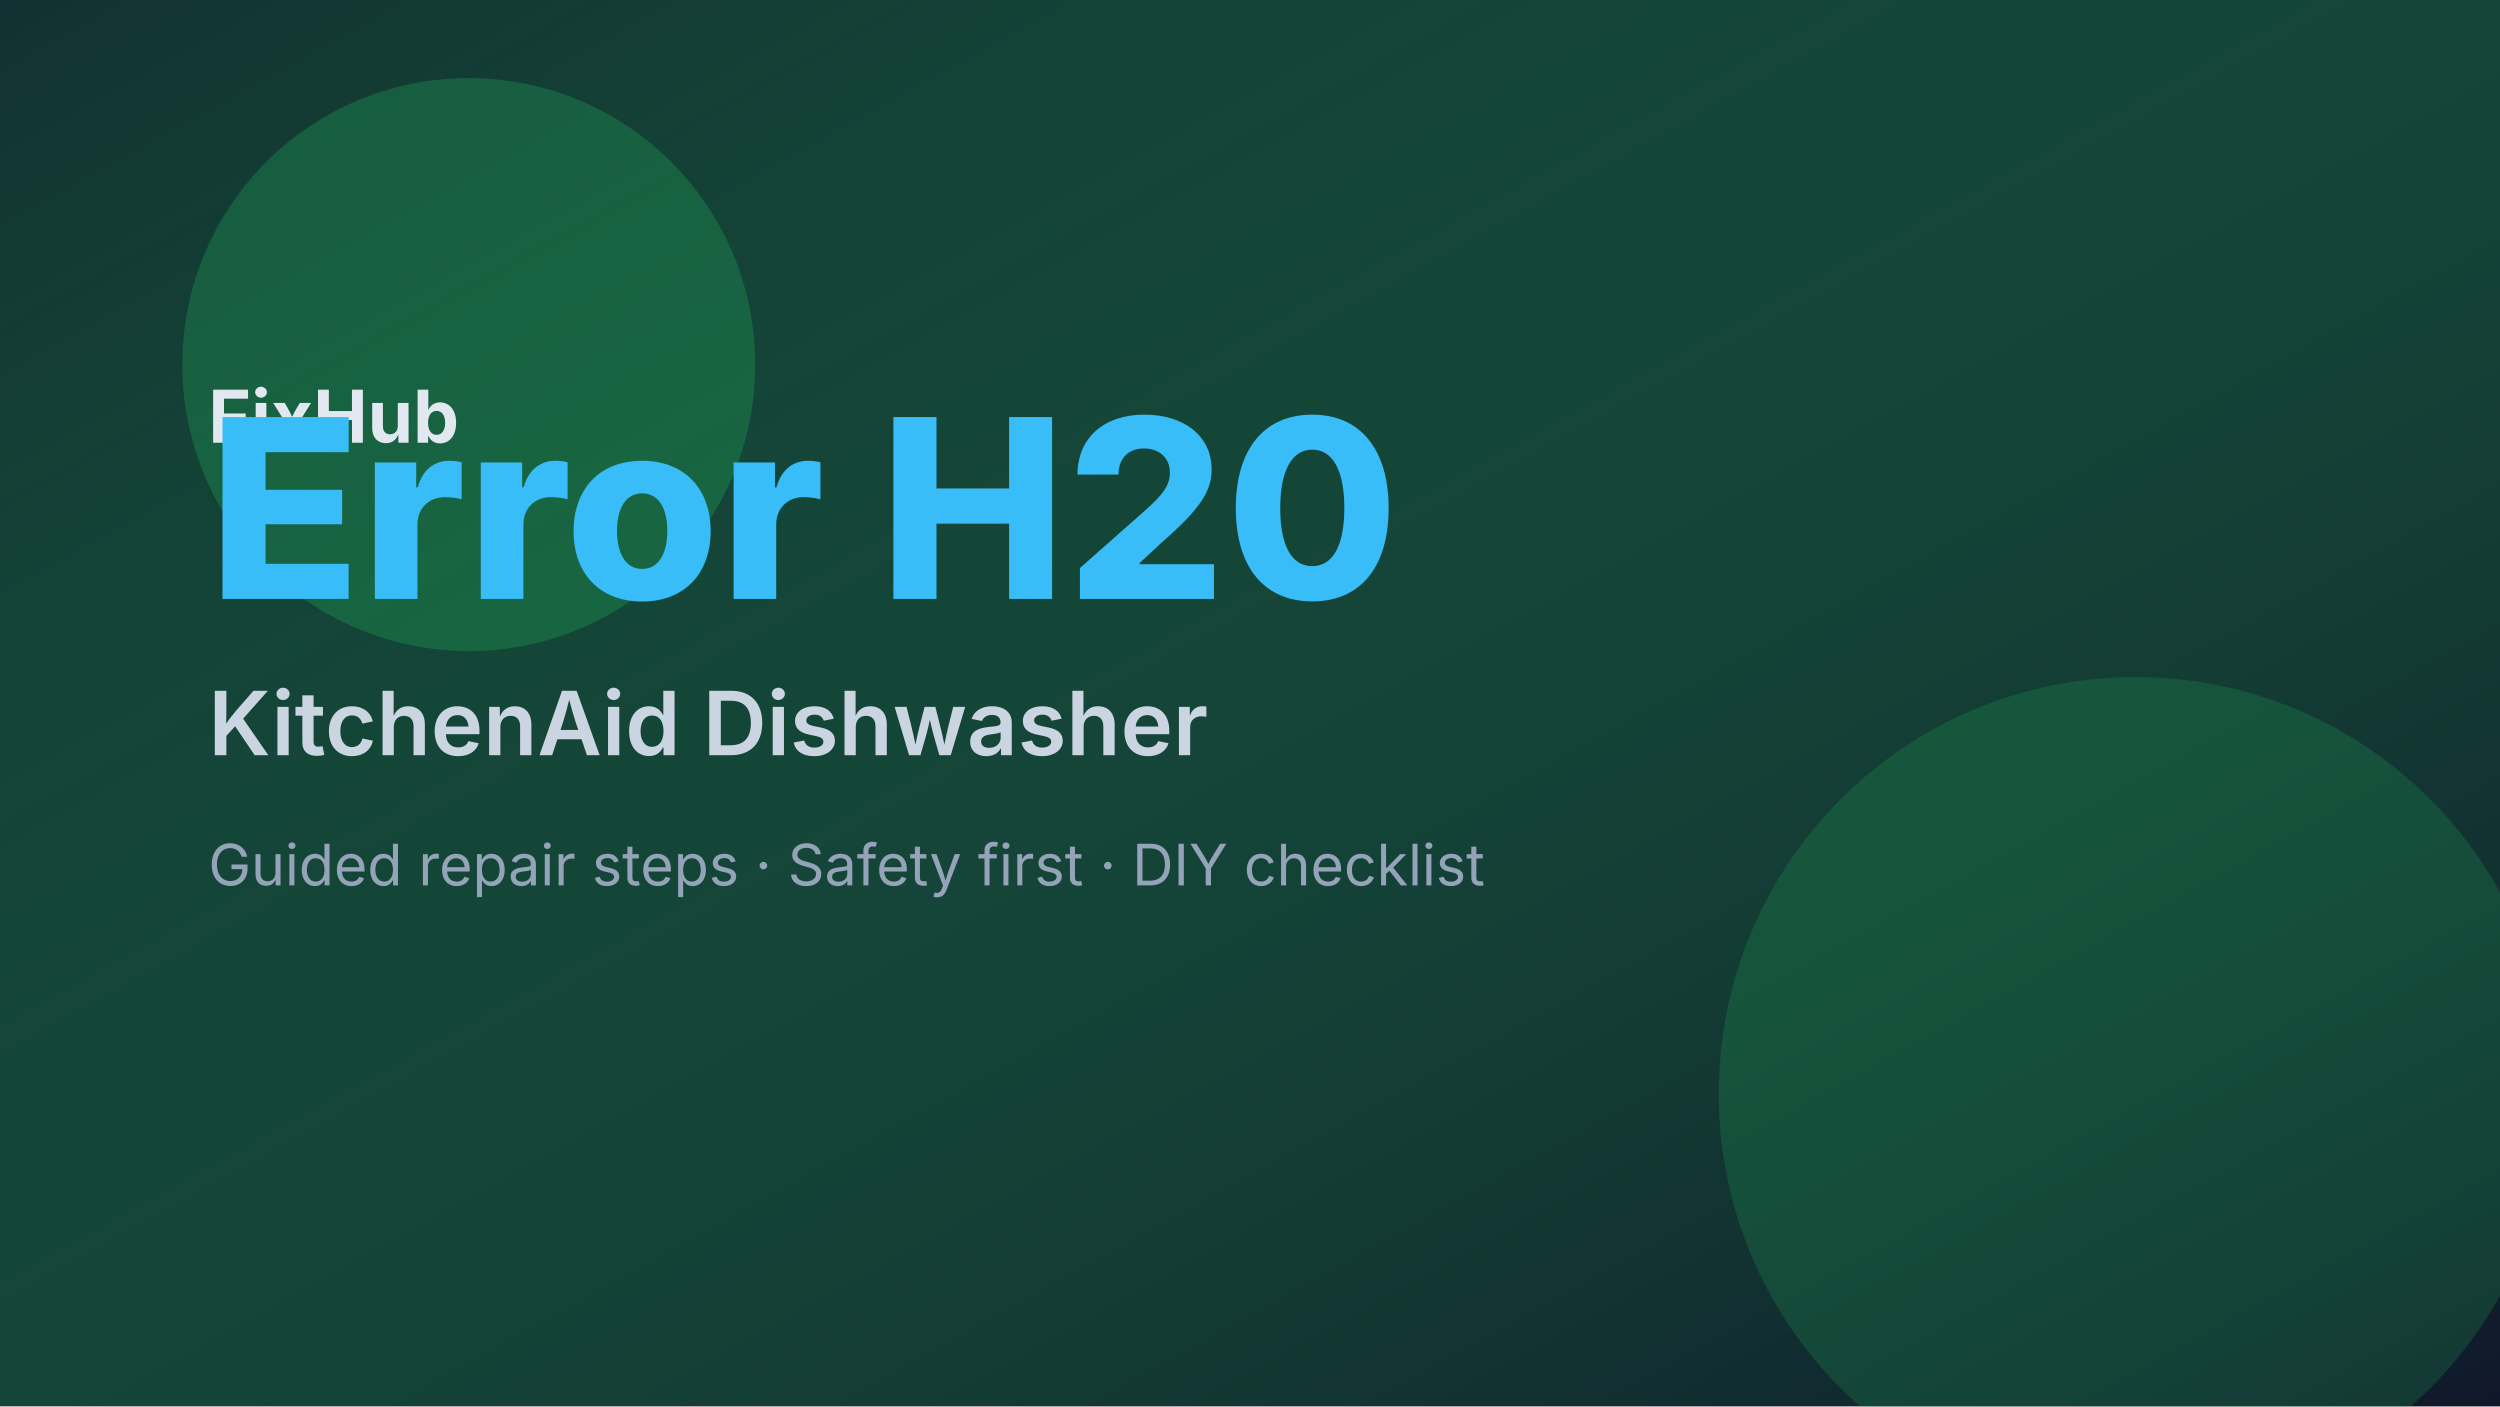
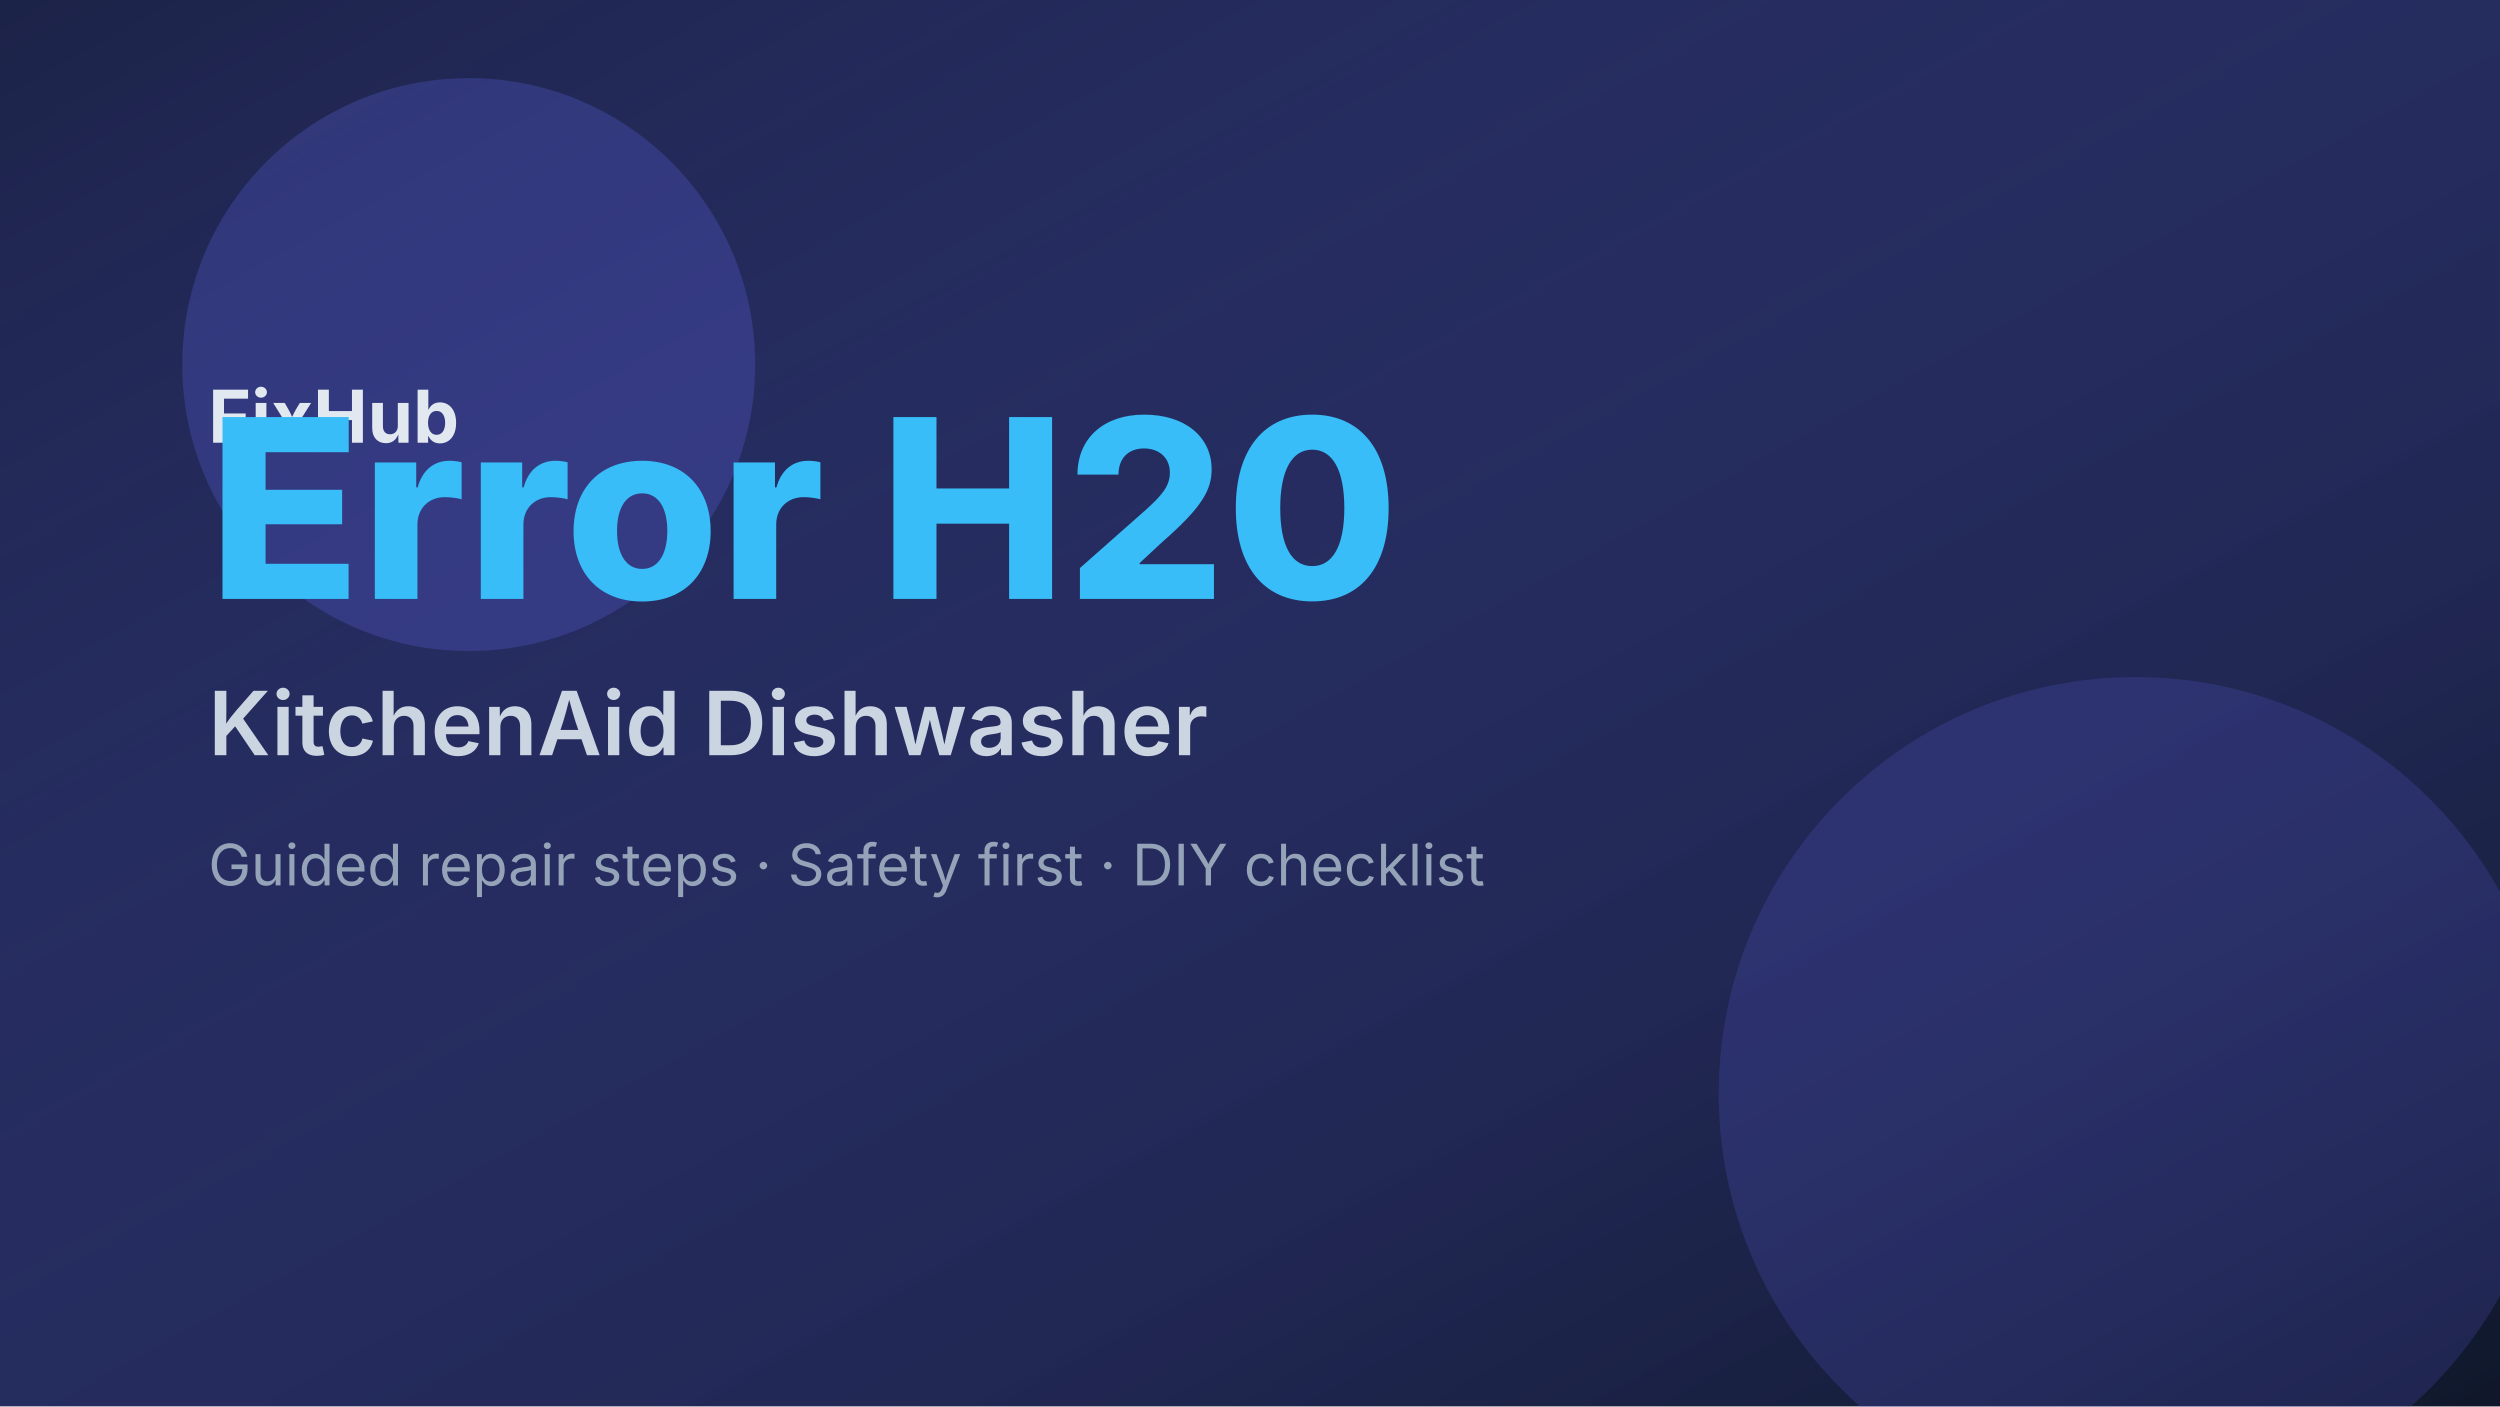
<svg xmlns="http://www.w3.org/2000/svg" width="960" height="540" viewBox="0 0 960 540" role="img" aria-label="Guide hero image for KitchenAid Dishwasher error H20">
  <defs>
    <linearGradient id="g" x1="0" y1="0" x2="1" y2="1">
-       <stop offset="0%" stop-color="#22C55E" stop-opacity="0.15" />
+       <stop offset="0%" stop-color="#6366F1" stop-opacity="0.15" />
      <stop offset="100%" stop-color="#0F172A" stop-opacity="0.9" />
    </linearGradient>
  </defs>
  <rect width="960" height="540" fill="#0F172A" />
  <rect width="960" height="540" fill="url(#g)" />
-   <circle cx="180" cy="140" r="110" fill="#22C55E" opacity="0.25" />
-   <circle cx="820" cy="420" r="160" fill="#22C55E" opacity="0.18" />
+   <circle cx="180" cy="140" r="110" fill="#6366F1" opacity="0.25" />
+   <circle cx="820" cy="420" r="160" fill="#6366F1" opacity="0.18" />
  <text x="80" y="170" fill="#E2E8F0" font-size="28" font-family="Inter, system-ui" font-weight="700">FixHub</text>
  <text x="80" y="230" fill="#38BDF8" font-size="96" font-family="Inter, system-ui" font-weight="800">Error H20</text>
  <text x="80" y="290" fill="#CBD5E1" font-size="34" font-family="Inter, system-ui" font-weight="600">KitchenAid Dishwasher</text>
  <text x="80" y="340" fill="#94A3B8" font-size="22" font-family="Inter, system-ui">Guided repair steps · Safety first · DIY checklist</text>
</svg>
